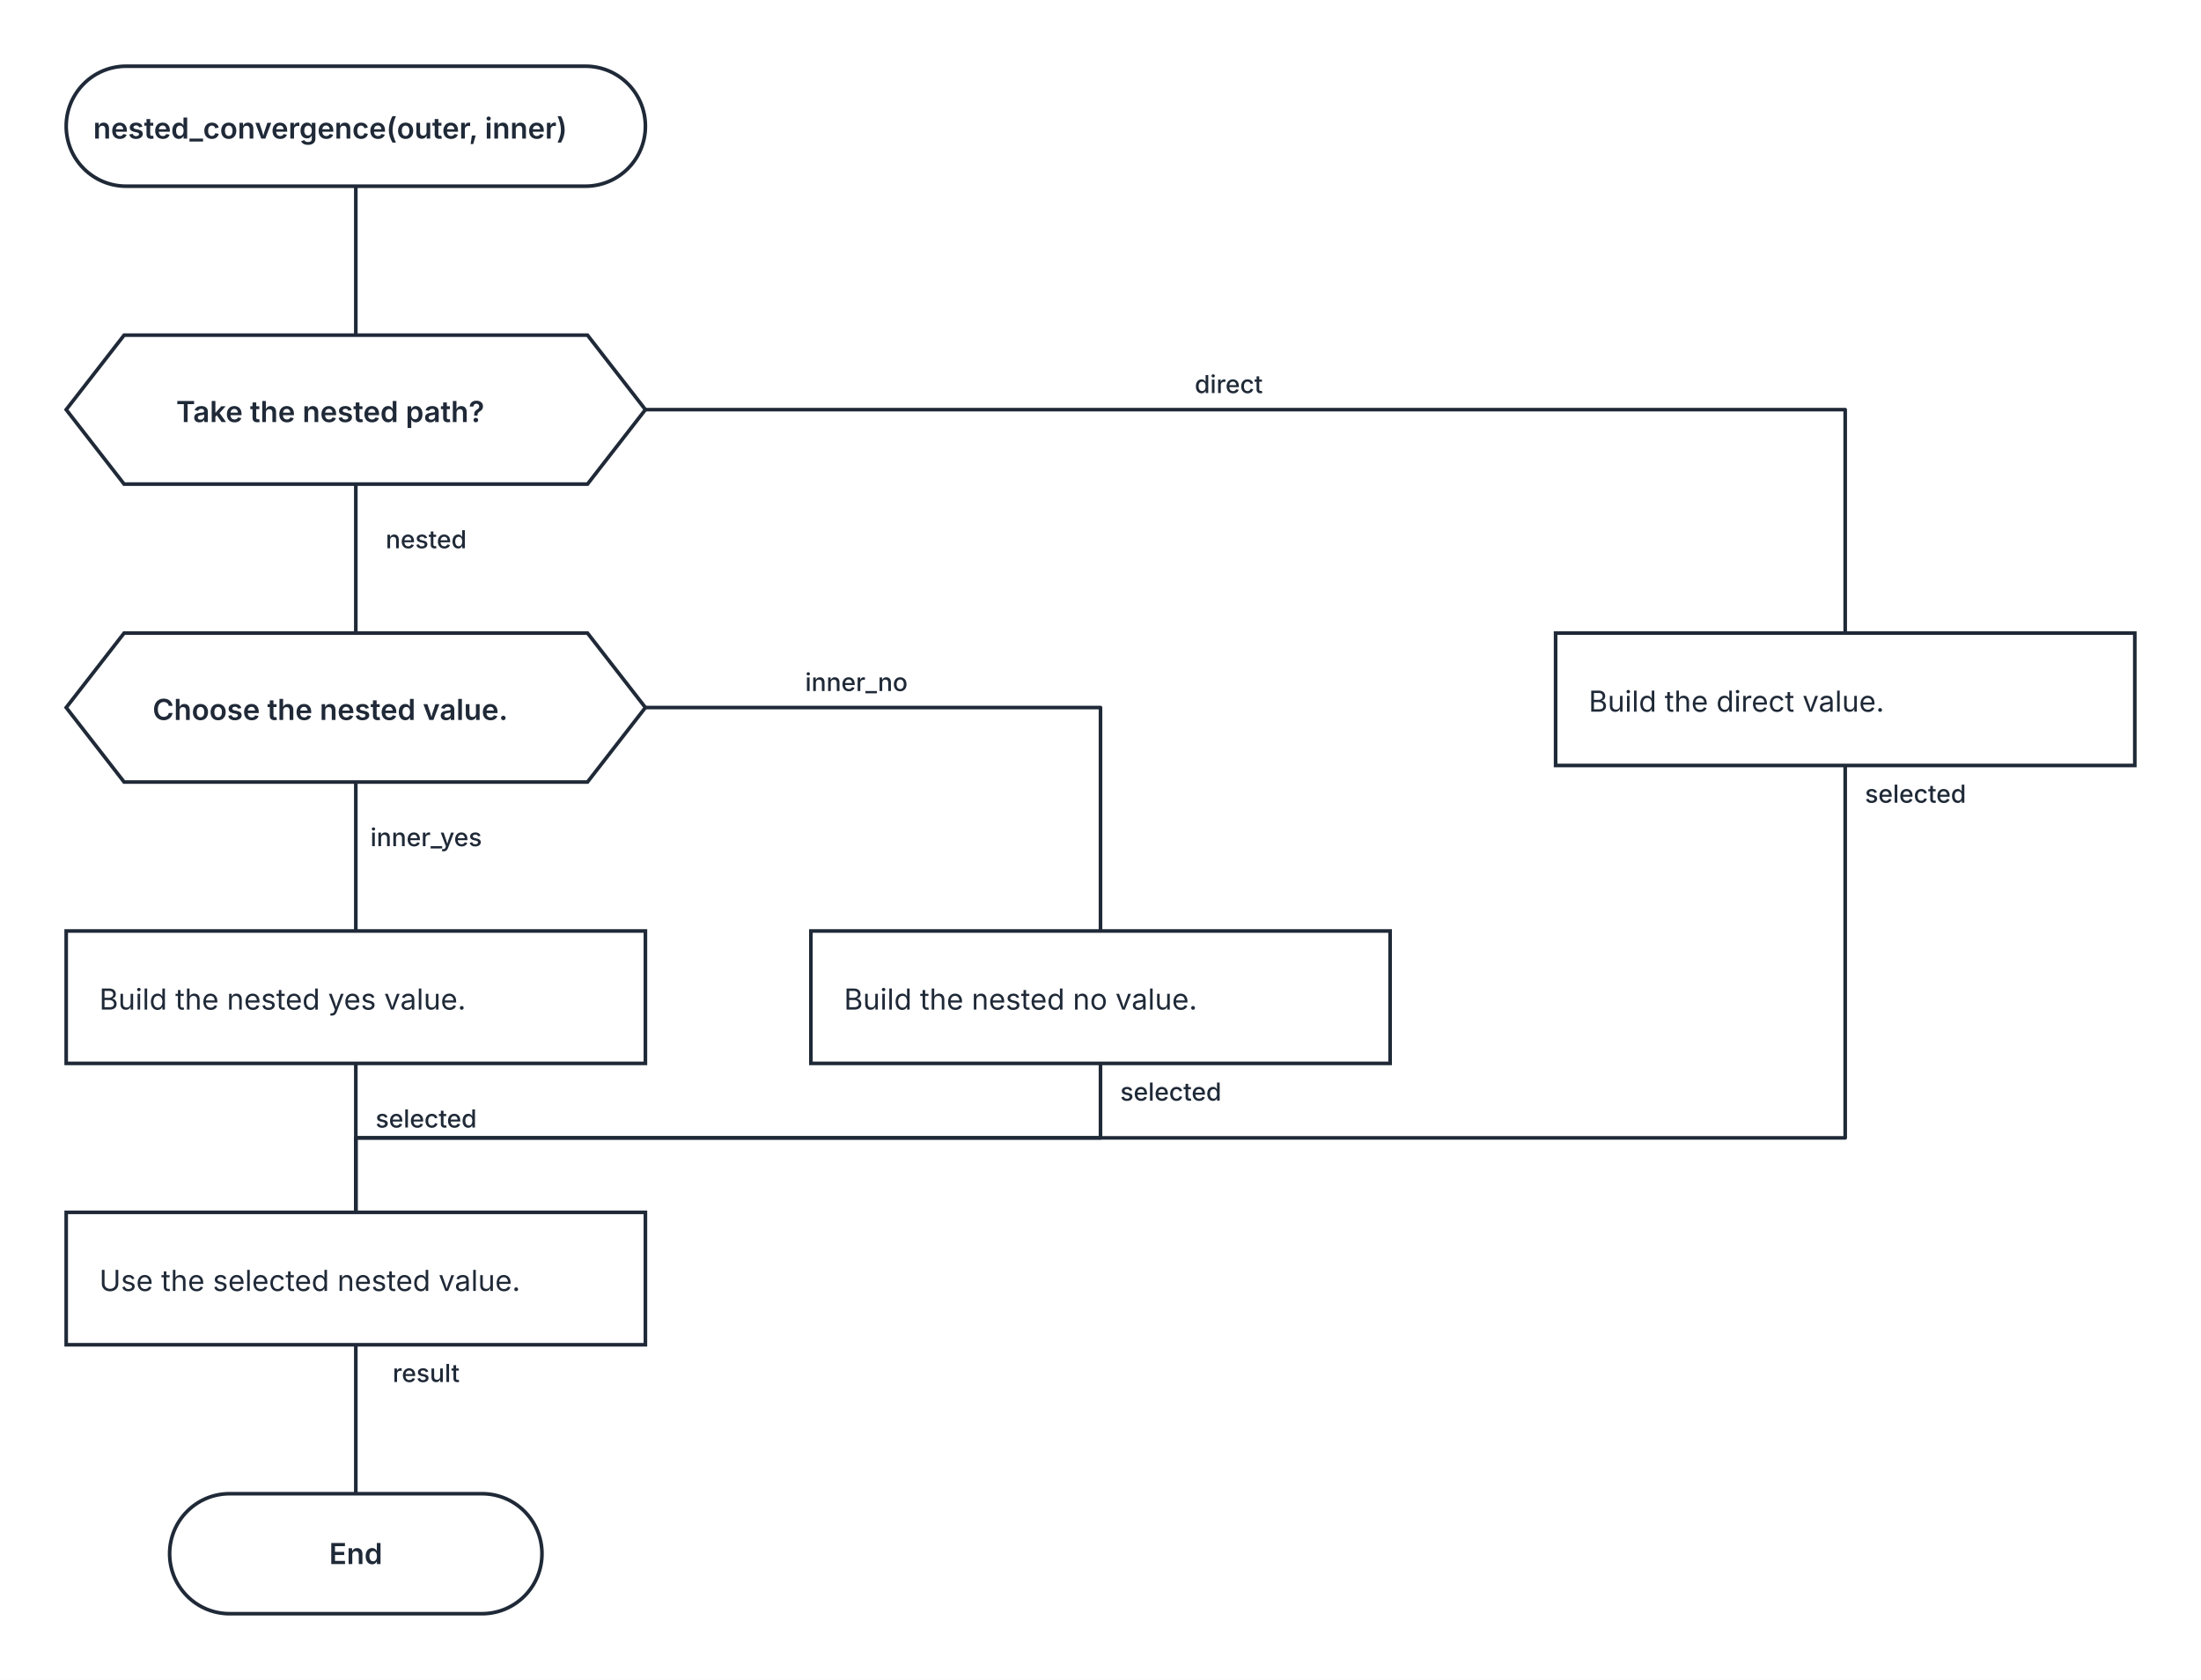
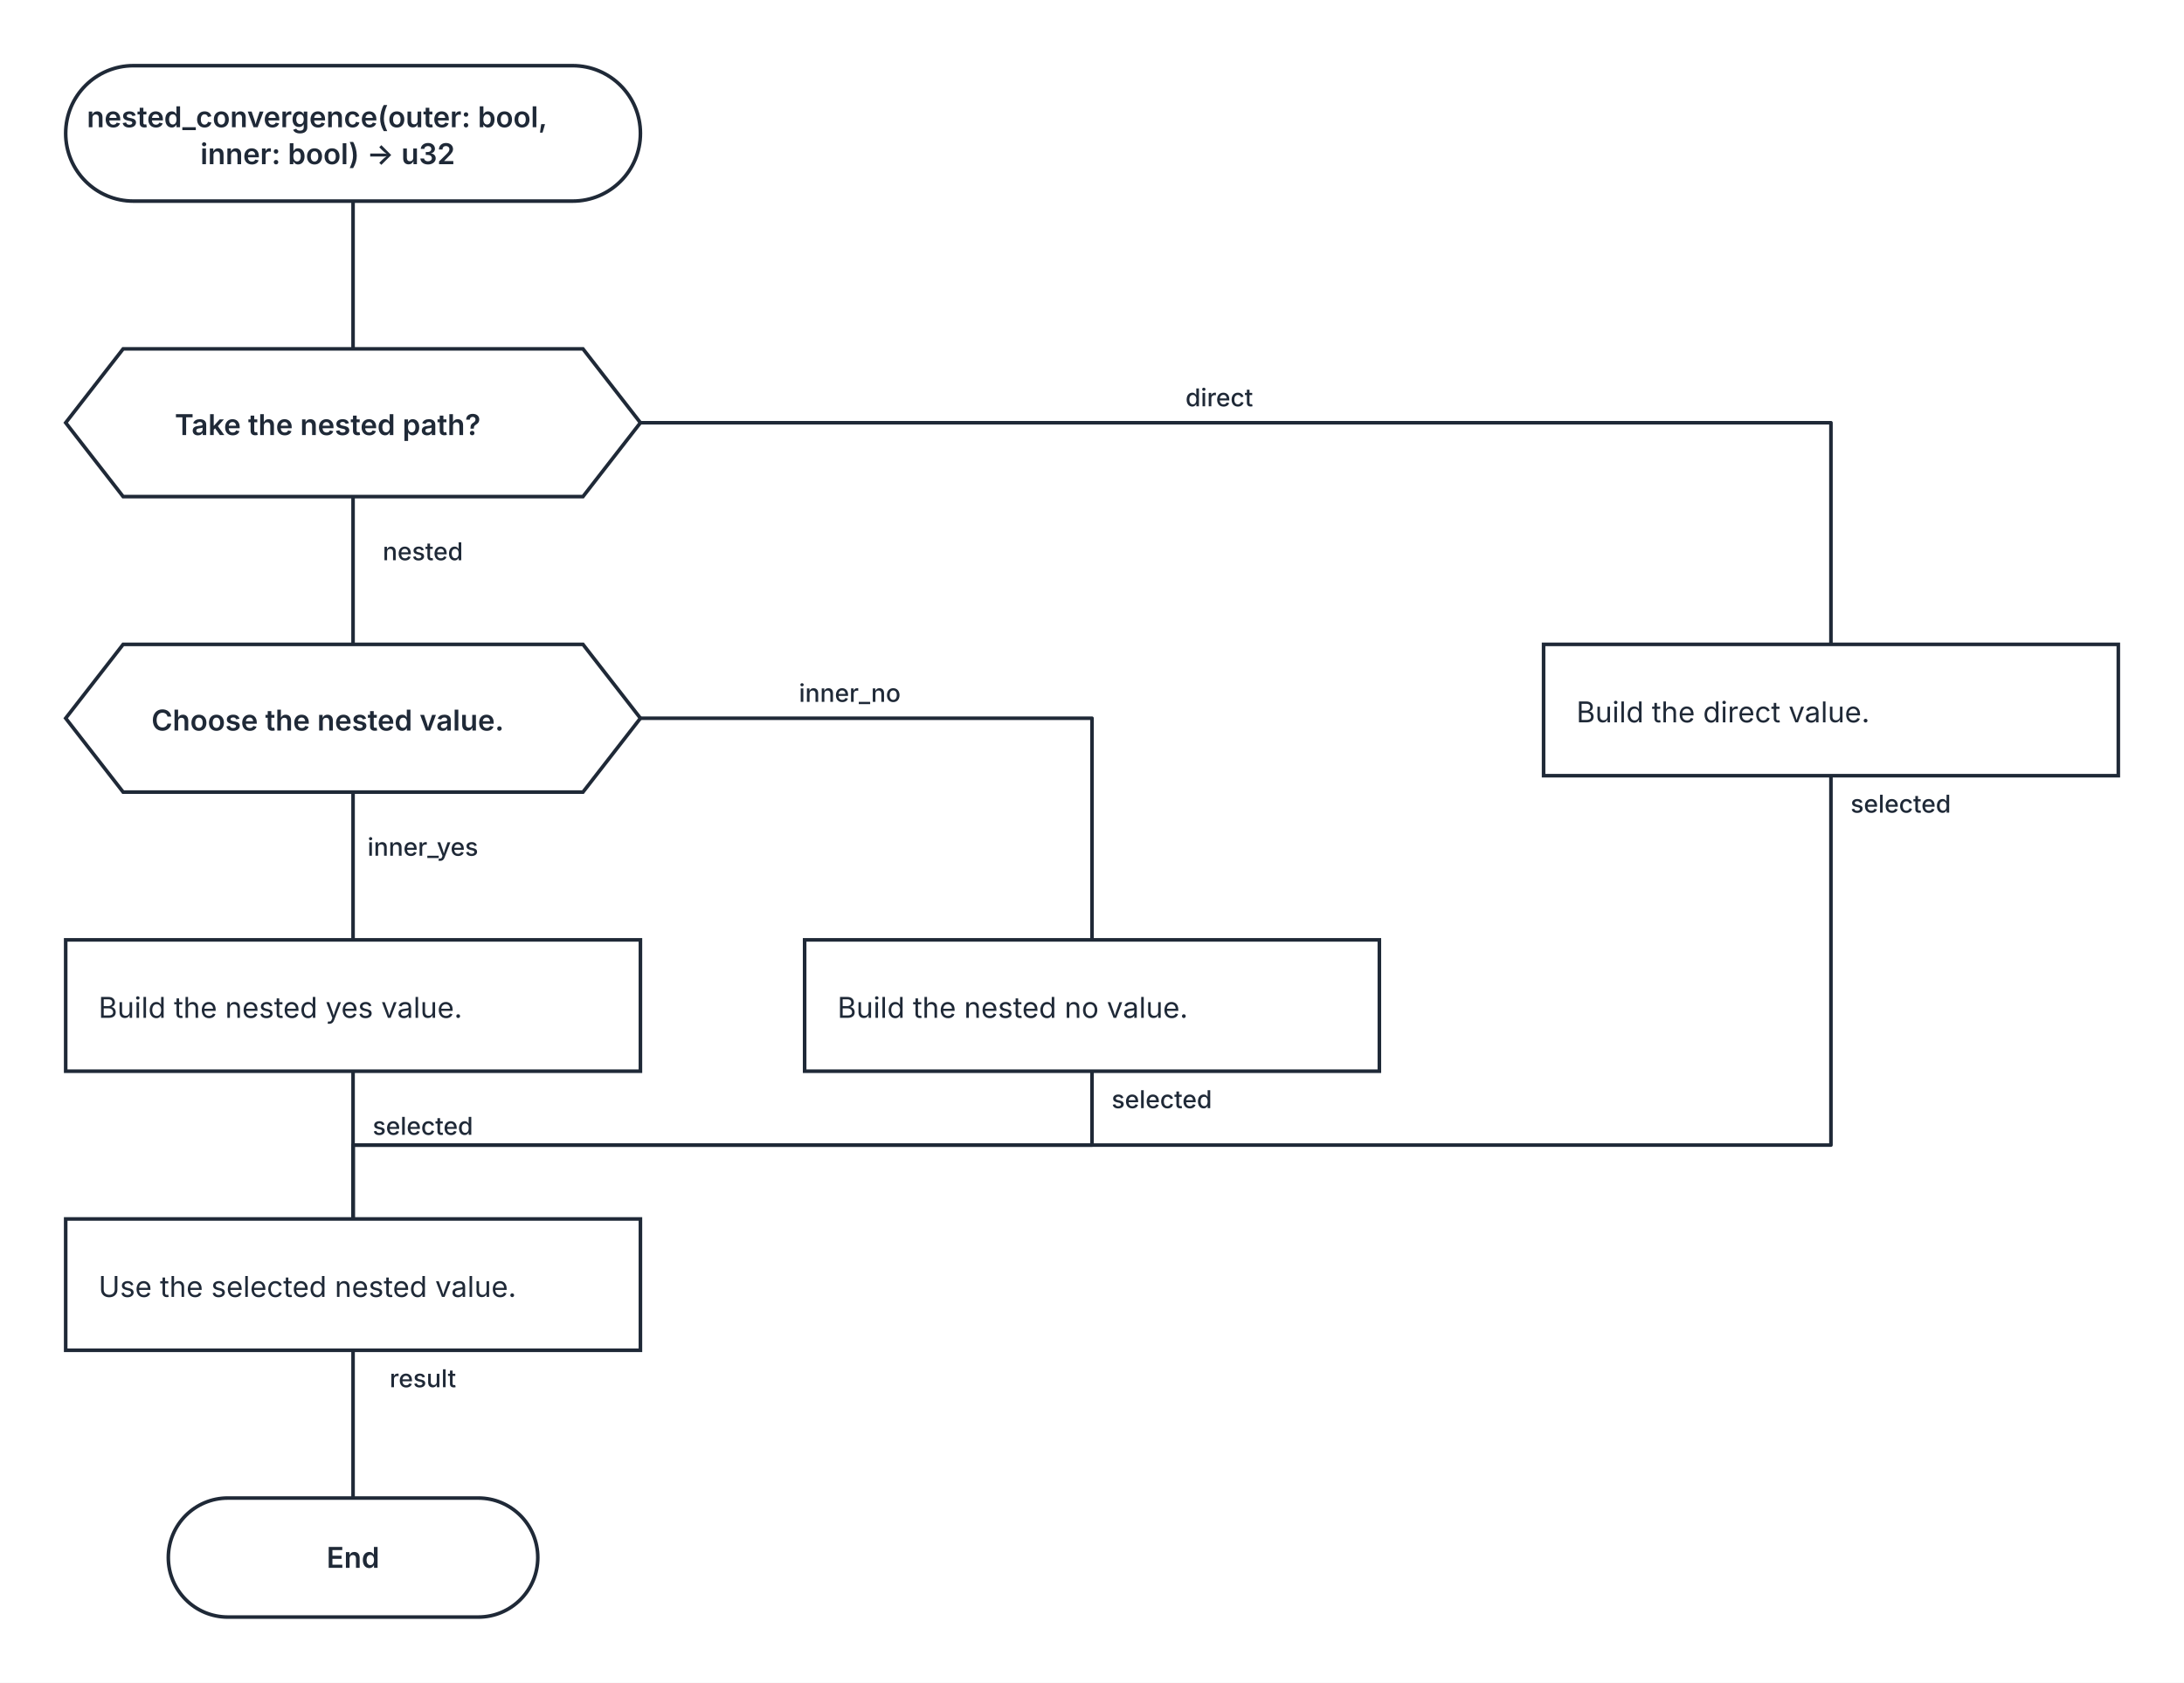
- <svg xmlns="http://www.w3.org/2000/svg" width="1064" height="812" viewBox="0 0 1064 812" role="img" aria-labelledby="kaalang-title" aria-describedby="kaalang-description">
+ <svg xmlns="http://www.w3.org/2000/svg" width="1064" height="820" viewBox="0 0 1064 820" role="img" aria-labelledby="kaalang-title" aria-describedby="kaalang-description">
  <defs>
    <style>
      svg { color: #1f2937; font-family: Inter, ui-sans-serif, system-ui, -apple-system, BlinkMacSystemFont, "Segoe UI", sans-serif; text-rendering: optimizeLegibility; }
      .edge { fill: none; stroke: currentColor; stroke-width: 1.75; stroke-linecap: square; stroke-linejoin: round; }
      .edge-label { fill: currentColor; font-size: 12px; font-weight: 500; paint-order: stroke; stroke: #ffffff; stroke-width: 5px; stroke-linejoin: round; text-anchor: middle; }
      .node-shape { fill: #ffffff; stroke: currentColor; stroke-width: 1.75; }
      .label { fill: currentColor; font-size: 14px; text-anchor: middle; }
      .start .label, .question .label, .select .label, .case .label, .end .label { font-weight: 600; }
      .action .label { font-weight: 400; text-anchor: start; }
    </style>
  </defs>
  <rect width="100%" height="100%" fill="#ffffff" />
  <g class="edges">
-     <path class="edge" d="M 172 90 L 172 162" />
-     <path class="edge" d="M 172 234 L 172 306" />
-     <text class="edge-label" x="214" y="265" xml:space="preserve">
+     <path class="edge" d="M 172 98 L 172 170" />
+     <path class="edge" d="M 172 242 L 172 314" />
+     <text class="edge-label" x="214" y="273" xml:space="preserve">
      <tspan x="214" dy="0">nested</tspan>
    </text>
-     <path class="edge" d="M 172 378 L 172 450" />
-     <text class="edge-label" x="214" y="409" xml:space="preserve">
+     <path class="edge" d="M 172 386 L 172 458" />
+     <text class="edge-label" x="214" y="417" xml:space="preserve">
      <tspan x="214" dy="0">inner_yes</tspan>
    </text>
-     <path class="edge" d="M 312 342 L 532 342 L 532 450" />
-     <text class="edge-label" x="422" y="334" xml:space="preserve">
+     <path class="edge" d="M 312 350 L 532 350 L 532 458" />
+     <text class="edge-label" x="422" y="342" xml:space="preserve">
      <tspan x="422" dy="0">inner_no</tspan>
    </text>
-     <path class="edge" d="M 312 198 L 892 198 L 892 306" />
-     <text class="edge-label" x="602" y="190" xml:space="preserve">
+     <path class="edge" d="M 312 206 L 892 206 L 892 314" />
+     <text class="edge-label" x="602" y="198" xml:space="preserve">
      <tspan x="602" dy="0">direct</tspan>
    </text>
-     <path class="edge" d="M 172 514 L 172 586" />
-     <text class="edge-label" x="214" y="545" xml:space="preserve">
+     <path class="edge" d="M 172 522 L 172 594" />
+     <text class="edge-label" x="214" y="553" xml:space="preserve">
      <tspan x="214" dy="0">selected</tspan>
    </text>
-     <path class="edge" d="M 532 514 L 532 550 L 172 550 L 172 586" />
-     <text class="edge-label" x="574" y="532" xml:space="preserve">
+     <path class="edge" d="M 532 522 L 532 558 L 172 558 L 172 594" />
+     <text class="edge-label" x="574" y="540" xml:space="preserve">
      <tspan x="574" dy="0">selected</tspan>
    </text>
-     <path class="edge" d="M 892 370 L 892 550 L 172 550 L 172 586" />
-     <text class="edge-label" x="934" y="388" xml:space="preserve">
+     <path class="edge" d="M 892 378 L 892 558 L 172 558 L 172 594" />
+     <text class="edge-label" x="934" y="396" xml:space="preserve">
      <tspan x="934" dy="0">selected</tspan>
    </text>
-     <path class="edge" d="M 172 650 L 172 722" />
-     <text class="edge-label" x="214" y="668" xml:space="preserve">
+     <path class="edge" d="M 172 658 L 172 730" />
+     <text class="edge-label" x="214" y="676" xml:space="preserve">
      <tspan x="214" dy="0">result</tspan>
    </text>
  </g>
  <g class="nodes">
-     <g class="node start" transform="translate(172 61)">
-       <rect class="node-shape" x="-140" y="-29" width="280" height="58" rx="29" />
-       <text class="label" y="6" xml:space="preserve">
-         <tspan x="0" dy="0">nested_convergence(outer, inner)</tspan>
+     <g class="node start" transform="translate(172 65)">
+       <rect class="node-shape" x="-140" y="-33" width="280" height="66" rx="33" />
+       <text class="label" y="-3" xml:space="preserve">
+         <tspan x="0" dy="0">nested_convergence(outer: bool, </tspan>
+         <tspan x="0" dy="18">inner: bool) -&gt; u32</tspan>
      </text>
    </g>
-     <g class="node question" transform="translate(172 198)">
+     <g class="node question" transform="translate(172 206)">
      <polygon class="node-shape" points="-112,-36 112,-36 140,0 112,36 -112,36 -140,0" />
      <text class="label" y="6" xml:space="preserve">
        <tspan x="0" dy="0">Take the nested path?</tspan>
      </text>
    </g>
-     <g class="node question" transform="translate(172 342)">
+     <g class="node question" transform="translate(172 350)">
      <polygon class="node-shape" points="-112,-36 112,-36 140,0 112,36 -112,36 -140,0" />
      <text class="label" y="6" xml:space="preserve">
        <tspan x="0" dy="0">Choose the nested value.</tspan>
      </text>
    </g>
-     <g class="node action" transform="translate(172 482)">
+     <g class="node action" transform="translate(172 490)">
      <rect class="node-shape" x="-140" y="-32" width="280" height="64" />
      <text class="label" y="6" xml:space="preserve">
        <tspan x="-124" dy="0">Build the nested yes value.</tspan>
      </text>
    </g>
-     <g class="node action" transform="translate(532 482)">
+     <g class="node action" transform="translate(532 490)">
      <rect class="node-shape" x="-140" y="-32" width="280" height="64" />
      <text class="label" y="6" xml:space="preserve">
        <tspan x="-124" dy="0">Build the nested no value.</tspan>
      </text>
    </g>
-     <g class="node action" transform="translate(892 338)">
+     <g class="node action" transform="translate(892 346)">
      <rect class="node-shape" x="-140" y="-32" width="280" height="64" />
      <text class="label" y="6" xml:space="preserve">
        <tspan x="-124" dy="0">Build the direct value.</tspan>
      </text>
    </g>
-     <g class="node action" transform="translate(172 618)">
+     <g class="node action" transform="translate(172 626)">
      <rect class="node-shape" x="-140" y="-32" width="280" height="64" />
      <text class="label" y="6" xml:space="preserve">
        <tspan x="-124" dy="0">Use the selected nested value.</tspan>
      </text>
    </g>
-     <g class="node end" transform="translate(172 751)">
+     <g class="node end" transform="translate(172 759)">
      <rect class="node-shape" x="-90" y="-29" width="180" height="58" rx="29" />
      <text class="label" y="5">End</text>
    </g>
  </g>
</svg>
